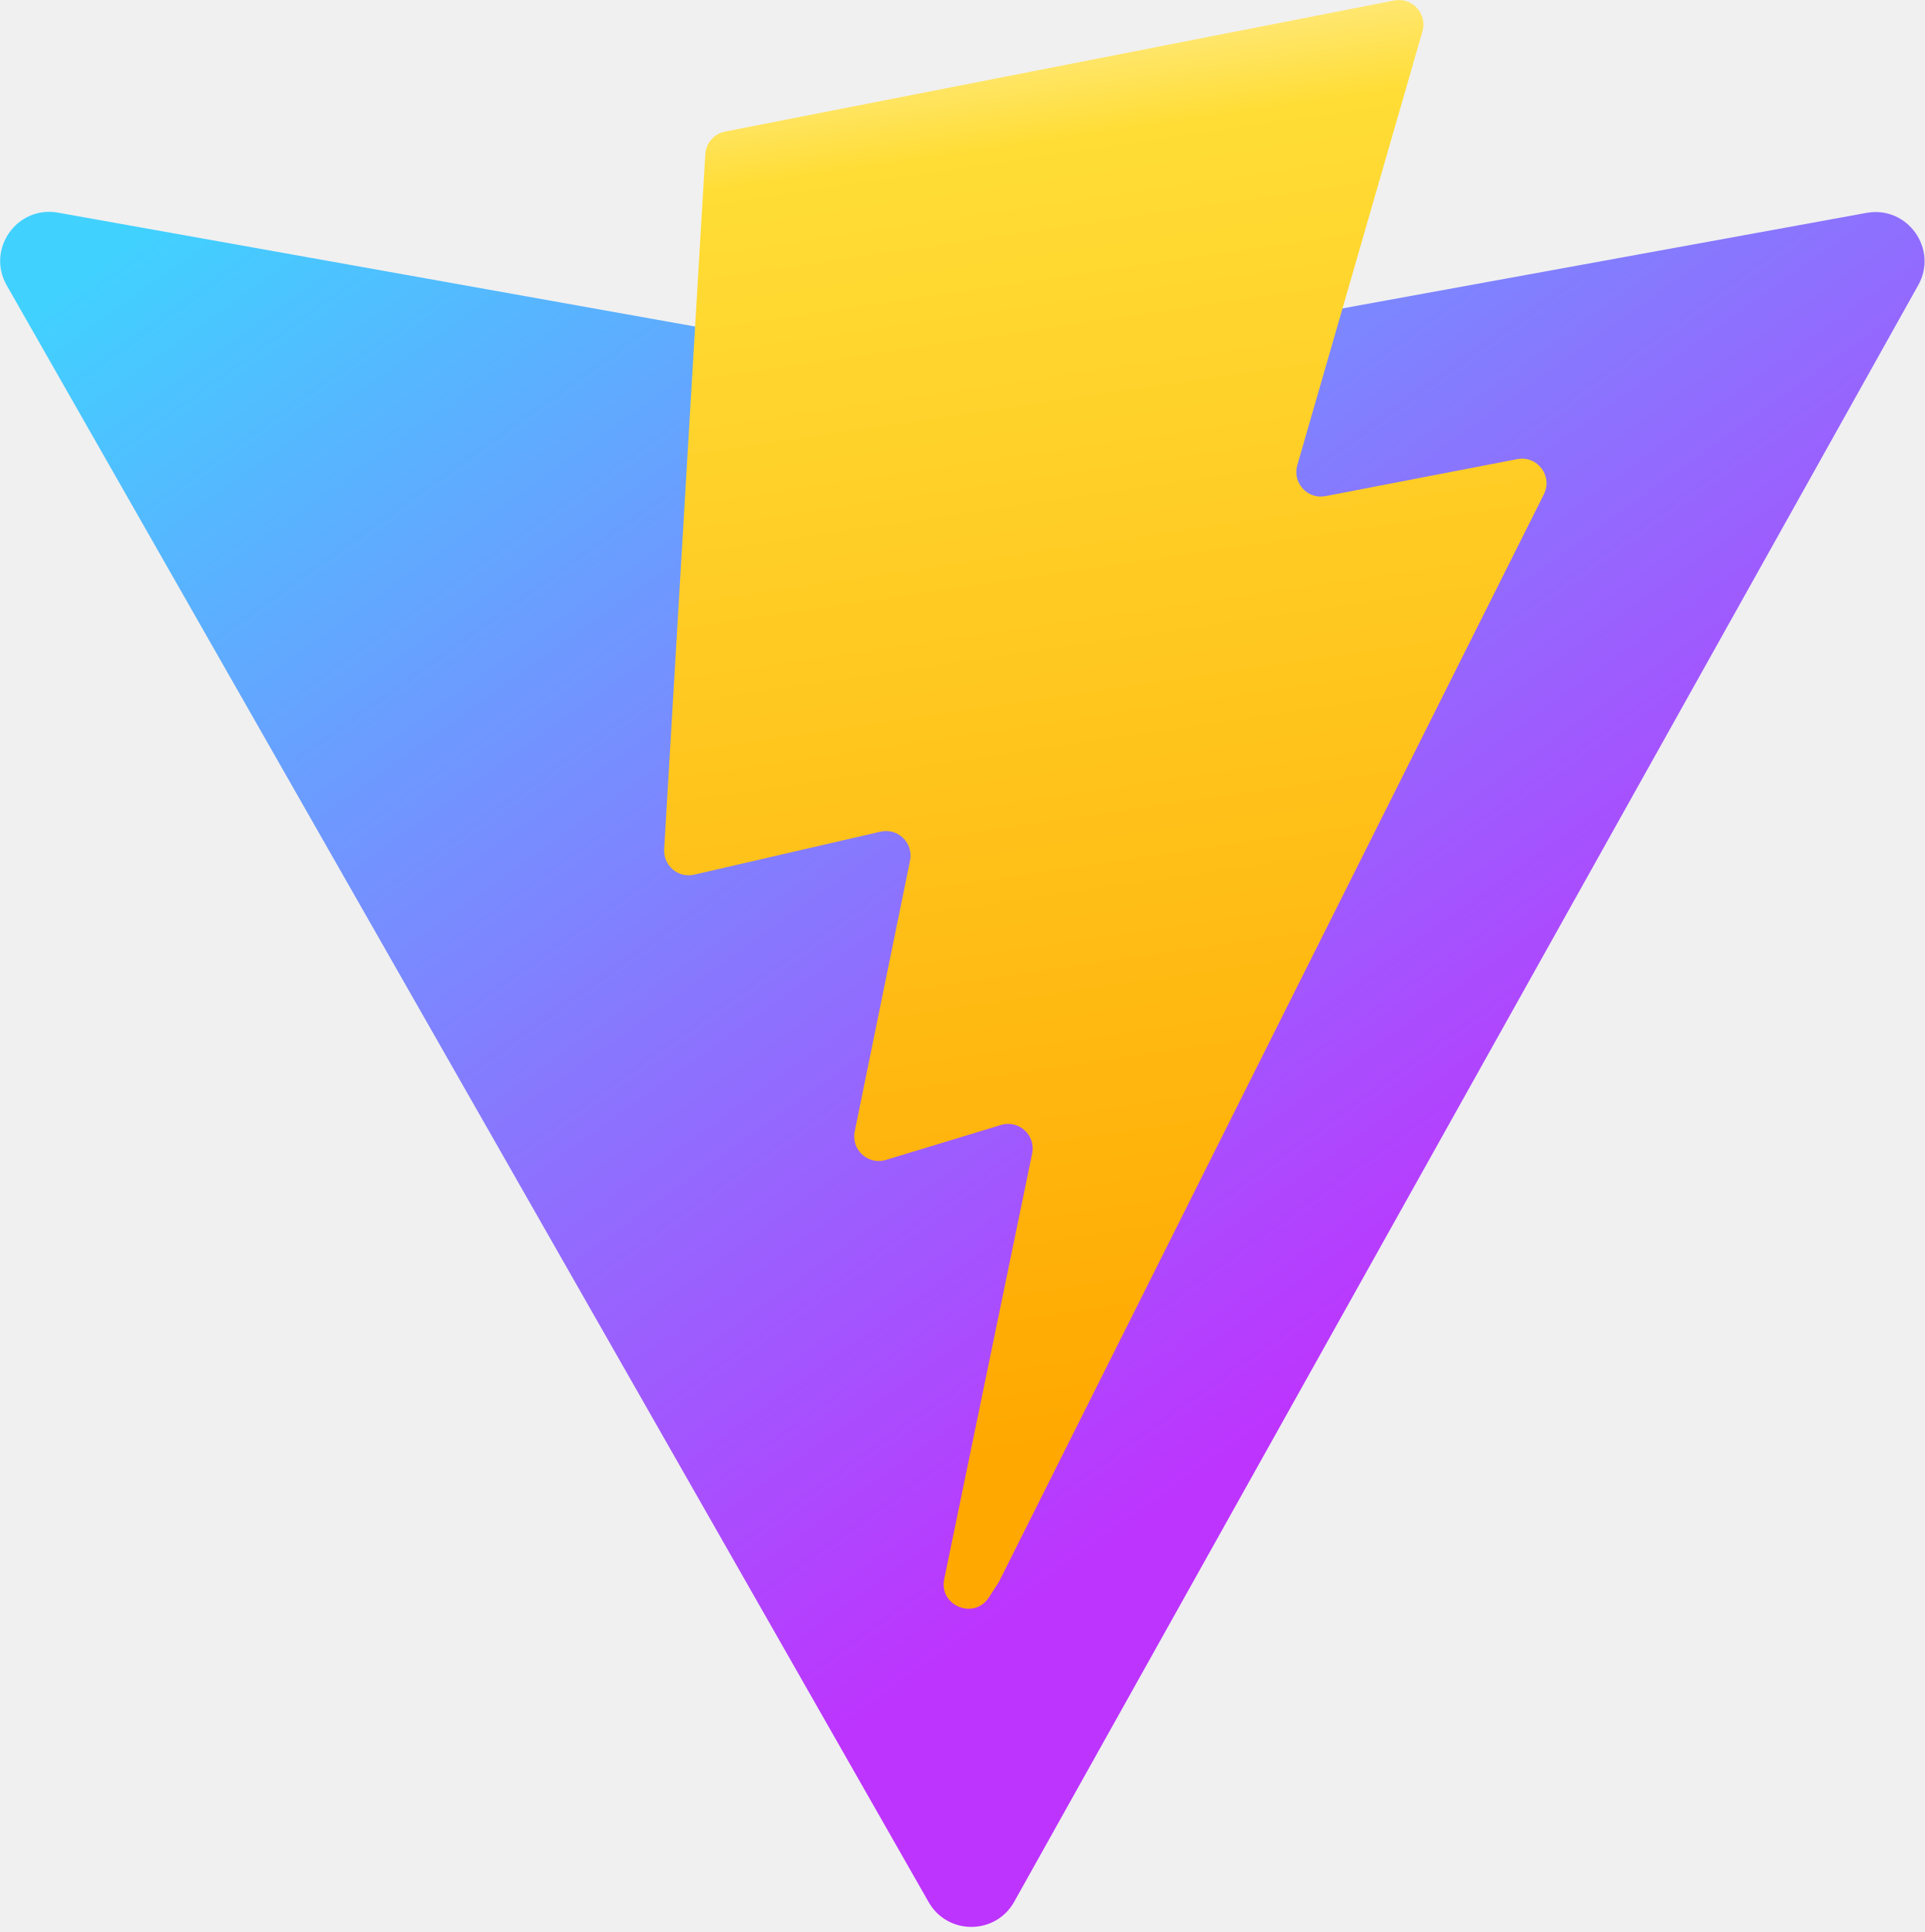
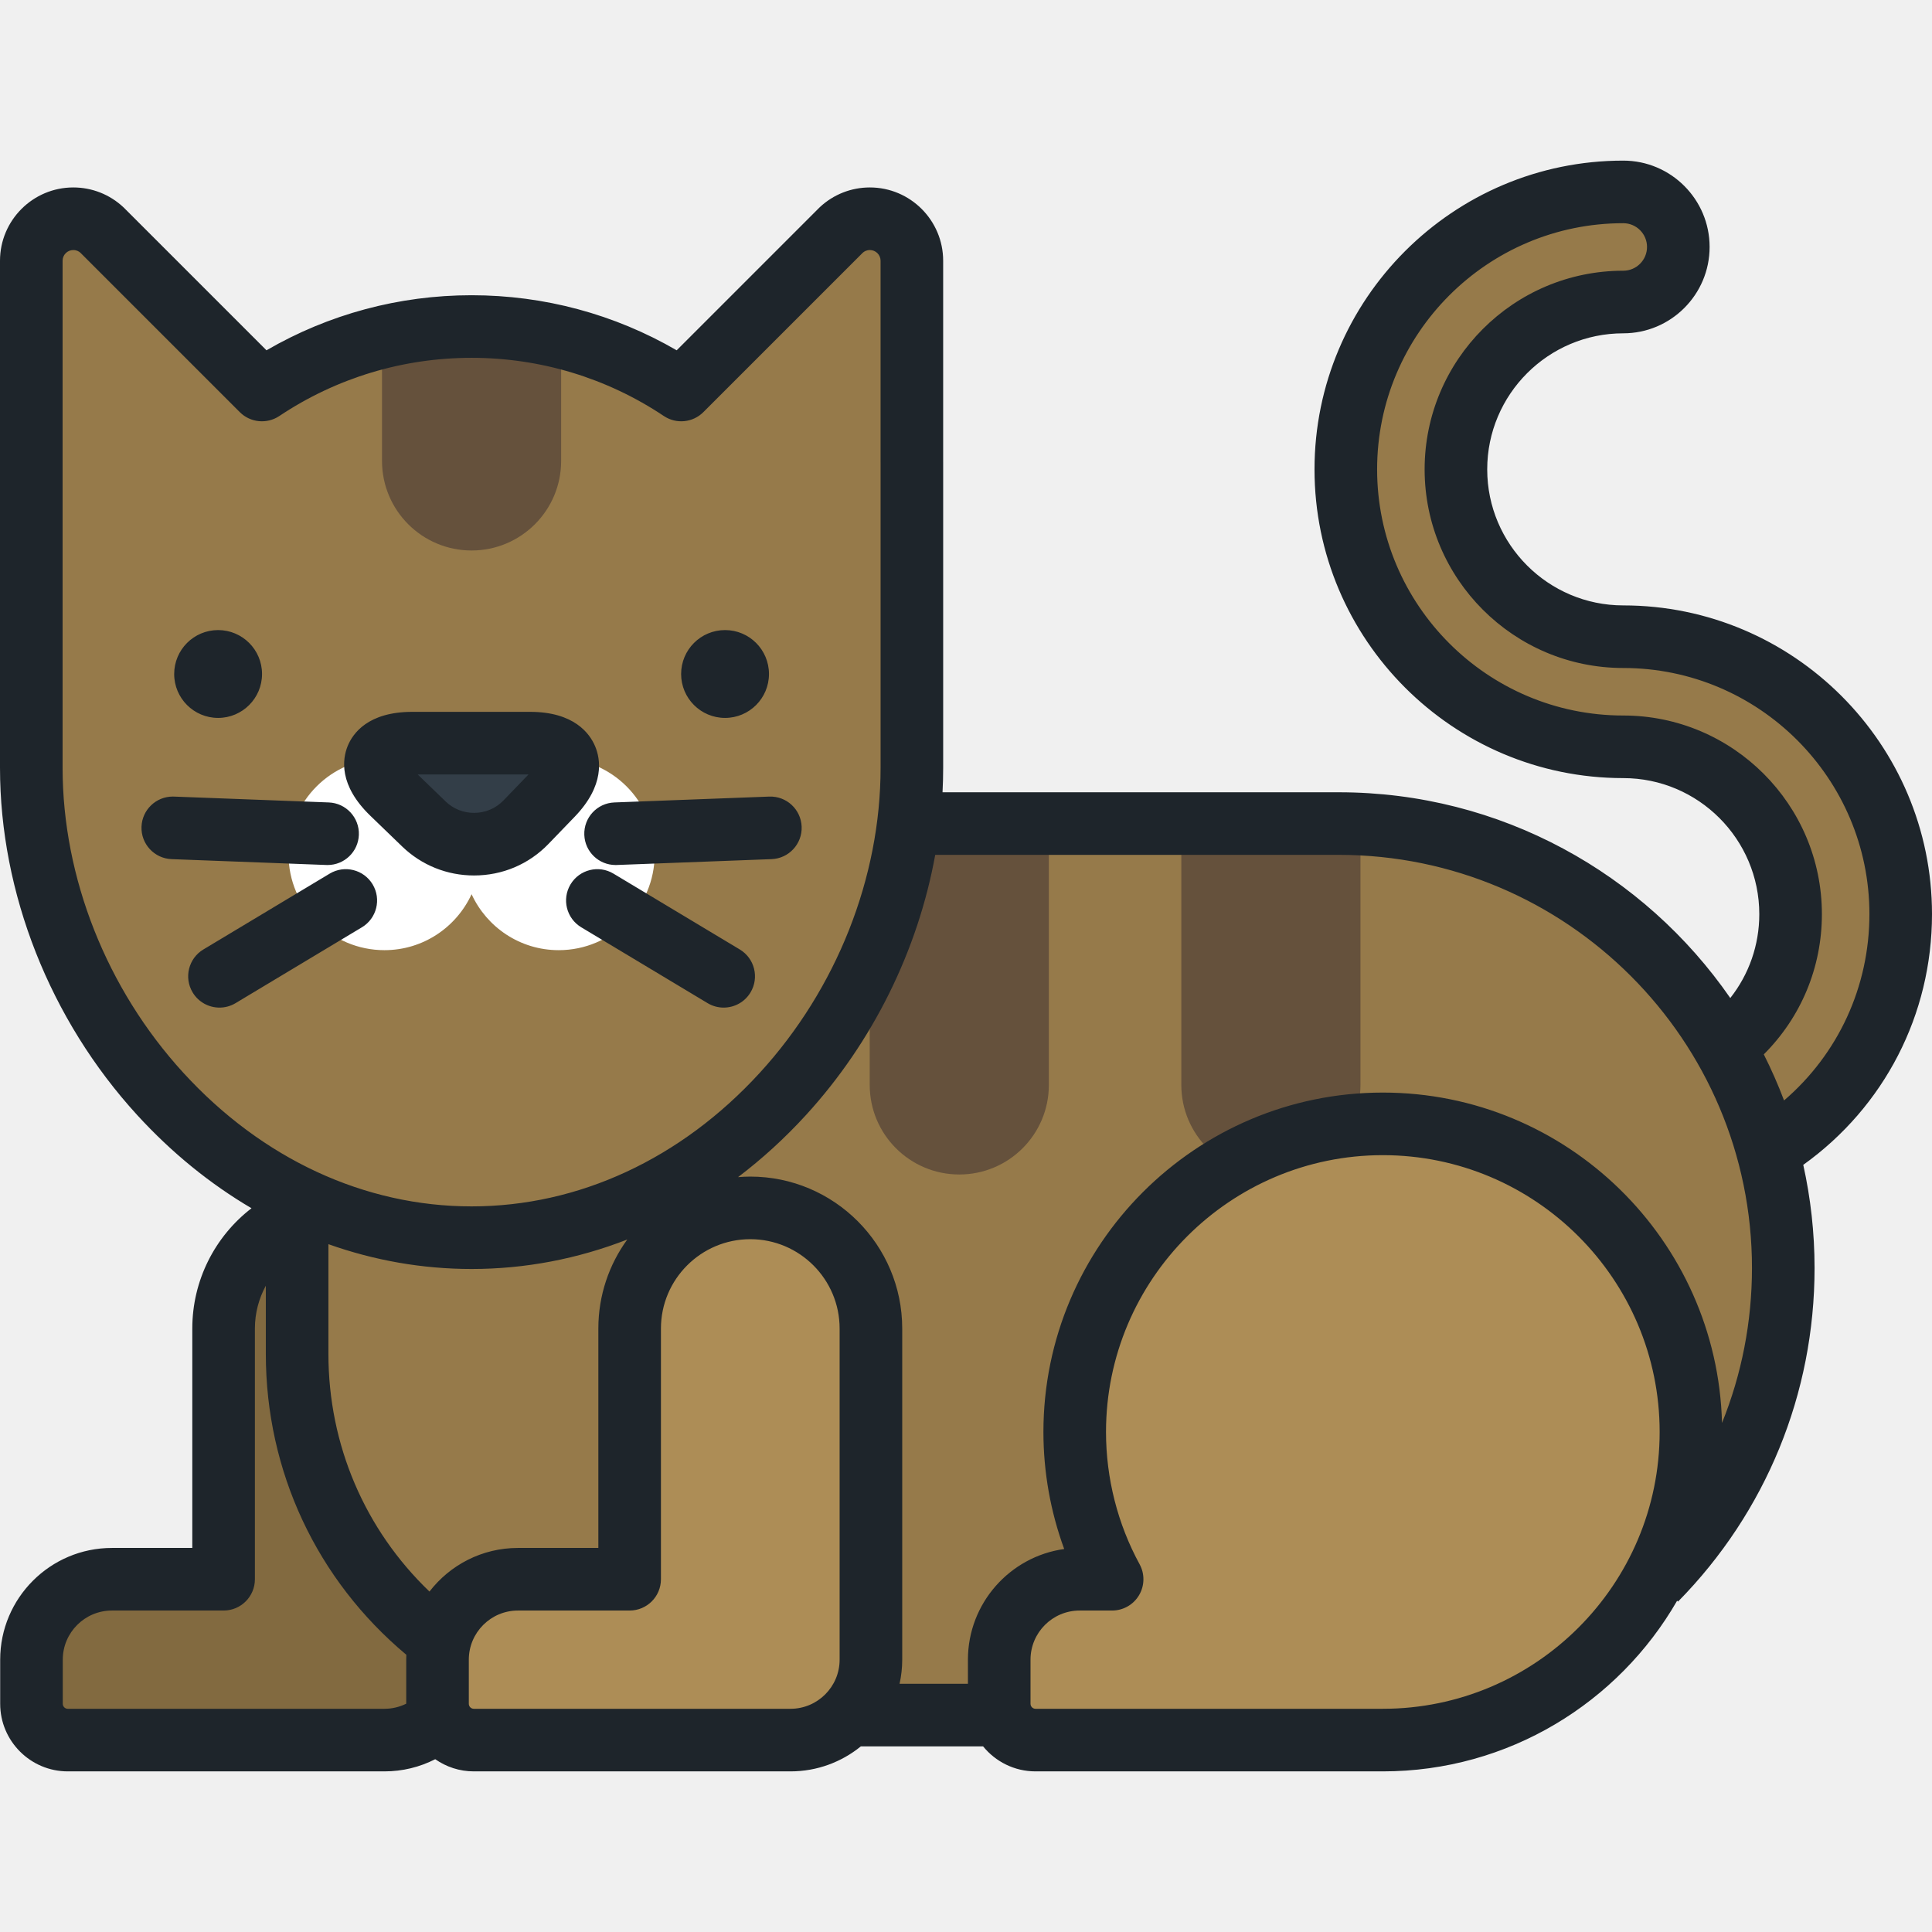
- <svg xmlns="http://www.w3.org/2000/svg" aria-hidden="true" role="img" class="iconify iconify--logos" width="31.88" height="32" preserveAspectRatio="xMidYMid meet" viewBox="0 0 256 257">
-   <defs>
-     <linearGradient id="IconifyId1813088fe1fbc01fb466" x1="-.828%" x2="57.636%" y1="7.652%" y2="78.411%">
-       <stop offset="0%" stop-color="#41D1FF" />
-       <stop offset="100%" stop-color="#BD34FE" />
-     </linearGradient>
-     <linearGradient id="IconifyId1813088fe1fbc01fb467" x1="43.376%" x2="50.316%" y1="2.242%" y2="89.03%">
-       <stop offset="0%" stop-color="#FFEA83" />
-       <stop offset="8.333%" stop-color="#FFDD35" />
-       <stop offset="100%" stop-color="#FFA800" />
-     </linearGradient>
-   </defs>
-   <path fill="url(#IconifyId1813088fe1fbc01fb466)" d="M255.153 37.938L134.897 252.976c-2.483 4.44-8.862 4.466-11.382.048L.875 37.958c-2.746-4.814 1.371-10.646 6.827-9.67l120.385 21.517a6.537 6.537 0 0 0 2.322-.004l117.867-21.483c5.438-.991 9.574 4.796 6.877 9.62Z" />
-   <path fill="url(#IconifyId1813088fe1fbc01fb467)" d="M185.432.063L96.44 17.501a3.268 3.268 0 0 0-2.634 3.014l-5.474 92.456a3.268 3.268 0 0 0 3.997 3.378l24.777-5.718c2.318-.535 4.413 1.507 3.936 3.838l-7.361 36.047c-.495 2.426 1.782 4.5 4.151 3.78l15.304-4.649c2.372-.72 4.652 1.36 4.15 3.788l-11.698 56.621c-.732 3.542 3.979 5.473 5.943 2.437l1.313-2.028l72.516-144.72c1.215-2.423-.88-5.186-3.54-4.672l-25.505 4.922c-2.396.462-4.435-1.77-3.759-4.114l16.646-57.705c.677-2.35-1.37-4.583-3.769-4.113Z" />
+ <svg xmlns="http://www.w3.org/2000/svg" height="800px" width="800px" version="1.1" id="Layer_1" viewBox="0 0 512 512" xml:space="preserve">
+   <path style="fill:#967A4A;" d="M430.18,315.786c-8.056,0-14.59-6.532-14.59-14.59c0-8.058,6.533-14.59,14.59-14.59  c24.452,0,44.345-19.895,44.345-44.347s-19.893-44.347-44.345-44.347c-40.543,0-73.527-32.984-73.527-73.527  s32.983-73.527,73.527-73.527c8.057,0,14.59,6.532,14.59,14.59c0,8.057-6.532,14.59-14.59,14.59  c-24.454,0-44.347,19.895-44.347,44.347s19.892,44.347,44.347,44.347c40.541,0,73.526,32.984,73.526,73.526  C503.706,282.802,470.721,315.786,430.18,315.786z" />
+   <path style="fill:#826A40;" d="M91.229,320.104c-17.66,0-31.973,14.314-31.973,31.972v66.439H29.655  c-11.769,0-21.312,9.541-21.312,21.313v11.693c0,5.313,4.306,9.62,9.622,9.62h83.923c11.771,0,21.312-9.541,21.312-21.313v-87.753  C123.199,334.418,108.885,320.104,91.229,320.104z" />
+   <path style="fill:#967A4A;" d="M354.795,218.255H78.74v140.537c0,52.864,42.854,95.718,95.717,95.718h180.338v-0.681  c65.054,0,117.788-52.735,117.788-117.787C472.583,270.989,419.848,218.255,354.795,218.255z" />
+   <g>
+     <path style="fill:#65513C;" d="M230.484,218.255v69.26c0,13.109,10.627,23.736,23.736,23.736c13.109,0,23.738-10.627,23.738-23.736   v-69.26H230.484z" />
+     <path style="fill:#65513C;" d="M313.063,218.255v69.26c0,13.109,10.627,23.736,23.735,23.736c13.111,0,23.738-10.627,23.738-23.736   v-69.26H313.063z" />
+   </g>
+   <g>
+     <path style="fill:#AD8D56;" d="M366.465,297.835c-45.094,0-81.654,36.558-81.654,81.653c0,14.136,3.594,27.432,9.916,39.027h-8.609   c-11.77,0-21.313,9.541-21.313,21.313v11.693c0,5.313,4.306,9.62,9.622,9.62h92.039c45.095,0,81.654-36.557,81.654-81.654   C448.119,334.393,411.56,297.835,366.465,297.835z" />
+     <path style="fill:#AD8D56;" d="M198.833,320.104c-17.66,0-31.972,14.314-31.972,31.972v66.439H137.26   c-11.771,0-21.313,9.541-21.313,21.313v11.693c0,5.313,4.306,9.62,9.621,9.62h83.923c11.771,0,21.312-9.541,21.312-21.313v-87.753   C230.803,334.418,216.489,320.104,198.833,320.104z" />
+   </g>
+   <path style="fill:#967A4A;" d="M241.654,122.493V69.102c0-6.15-4.982-11.133-11.132-11.133c-2.931,0-5.598,1.131-7.585,2.984  l-42.402,42.401c-15.901-10.62-35.004-16.82-55.561-16.82s-39.661,6.201-55.562,16.821L27.01,60.953  c-1.988-1.851-4.653-2.984-7.584-2.984c-6.149,0-11.132,4.983-11.132,11.133v134.352C8.294,267.895,60.533,328,124.975,328  c64.44,0,116.682-60.105,116.682-124.546v-80.96L241.654,122.493L241.654,122.493z" />
+   <path style="fill:#FFFFFF;" d="M148.066,200.953H101.88c-14.041,0-25.424,11.384-25.424,25.426  c0,14.042,11.383,25.425,25.424,25.425c10.258,0,19.073-6.086,23.094-14.832c4.021,8.746,12.836,14.832,23.093,14.832  c14.041,0,25.426-11.383,25.426-25.425C173.493,212.337,162.108,200.953,148.066,200.953z" />
+   <path style="fill:#333E48;" d="M139.384,217.892c-7.303,7.572-19.467,7.788-27.032,0.482l-8.439-8.149  c-7.567-7.306-5.153-13.284,5.366-13.284h31.185c10.517,0,13.149,6.195,5.848,13.767L139.384,217.892z" />
+   <path style="fill:#65513C;" d="M124.974,86.534c-8.181,0-16.125,1.004-23.737,2.854v32.761c0,13.109,10.627,23.736,23.737,23.736  c13.11,0,23.736-10.627,23.736-23.736V89.388C141.097,87.538,133.155,86.534,124.974,86.534z" />
+   <path style="fill:#1E252B;" d="M57.801,190.255c6.428,0,11.641-5.212,11.641-11.64c0-6.429-5.213-11.64-11.641-11.64  s-11.641,5.211-11.641,11.64C46.159,185.043,51.372,190.255,57.801,190.255z M154.847,221.258c0.168,4.47,3.845,7.98,8.282,7.98  c0.106,0,0.212-0.002,0.32-0.006l41.024-1.553c4.577-0.174,8.147-4.024,7.973-8.601c-0.173-4.577-4.01-8.144-8.601-7.974  l-41.024,1.553C158.243,212.829,154.672,216.681,154.847,221.258z M192.148,190.255c6.427,0,11.638-5.212,11.638-11.64  c0-6.429-5.212-11.64-11.638-11.64c-6.431,0-11.644,5.211-11.644,11.64C180.505,185.043,185.718,190.255,192.148,190.255z   M145.354,223.649l6.929-7.185c8.078-8.378,6.863-15.327,5.419-18.723c-1.443-3.396-5.601-9.094-17.238-9.094h-31.185  c-11.731,0-15.783,5.694-17.155,9.089c-1.371,3.395-2.412,10.307,6.028,18.455l8.439,8.149c5.122,4.945,11.88,7.669,19.032,7.669  C133.147,232.009,140.155,229.04,145.354,223.649z M110.686,205.235h29.382l-6.654,6.899c-2.045,2.119-4.812,3.287-7.792,3.287  c-2.83,0-5.497-1.07-7.509-3.013L110.686,205.235z M196.054,251.62l-33.477-20.099c-3.926-2.358-9.022-1.086-11.379,2.842  c-2.359,3.927-1.086,9.022,2.841,11.379l33.478,20.099c1.336,0.803,2.808,1.184,4.262,1.184c2.817,0,5.563-1.435,7.117-4.026  C201.254,259.072,199.982,253.978,196.054,251.62z M86.819,229.238c4.436,0,8.114-3.51,8.282-7.98  c0.174-4.577-3.396-8.429-7.973-8.601l-41.024-1.553c-0.108-0.003-0.213-0.006-0.32-0.006c-4.436,0-8.114,3.51-8.282,7.98  c-0.174,4.577,3.396,8.429,7.973,8.601l41.024,1.553C86.607,229.236,86.713,229.238,86.819,229.238z M512,242.259  c0-45.116-36.704-81.82-81.82-81.82c-19.88,0-36.053-16.173-36.053-36.053c0-19.88,16.173-36.053,36.053-36.053  c12.618,0,22.884-10.266,22.884-22.884s-10.266-22.884-22.884-22.884c-45.116,0-81.821,36.705-81.821,81.821  s36.705,81.821,81.821,81.821c19.878,0,36.051,16.173,36.051,36.053c0,8.21-2.74,15.955-7.687,22.23  c-22.773-32.917-60.783-54.528-103.75-54.528H249.78c0.112-2.169,0.17-4.337,0.17-6.506v-80.96c0-0.077-0.001-0.156-0.003-0.232  V69.102c0-10.713-8.714-19.427-19.426-19.427c-4.931,0-9.632,1.849-13.238,5.208c-0.072,0.067-0.143,0.136-0.212,0.206  l-37.743,37.744c-16.482-9.567-35.134-14.593-54.353-14.593c-19.221,0-37.873,5.026-54.354,14.593L32.875,55.089  c-0.07-0.07-0.14-0.138-0.212-0.206c-3.606-3.359-8.307-5.208-13.236-5.208C8.714,49.675,0,58.391,0,69.102v134.352  c0,33.239,13.249,66.785,36.349,92.037c9.139,9.989,19.346,18.27,30.302,24.706c-9.747,7.505-15.689,19.173-15.689,31.879v58.145  H29.655c-16.326,0-29.607,13.281-29.607,29.607v11.693c0,9.878,8.037,17.914,17.916,17.914h83.923c4.744,0,9.331-1.12,13.454-3.227  c2.903,2.028,6.426,3.227,10.227,3.227h83.923c7.063,0,13.553-2.489,18.647-6.632h32.389c3.288,4.042,8.295,6.632,13.9,6.632h92.039  c33.324,0,62.45-18.229,77.991-45.225l0.237,0.232c23.334-23.725,36.184-55.12,36.184-88.402c0-9.385-1.04-18.533-2.995-27.339  C499.352,293.315,512,268.907,512,242.259z M48.588,284.295c-20.337-22.231-32-51.696-32-80.84V69.102  c0-1.566,1.273-2.839,2.838-2.839c0.864,0,1.477,0.362,1.857,0.692l42.264,42.264c2.799,2.798,7.181,3.228,10.473,1.033  c15.107-10.091,32.727-15.425,50.955-15.425c18.226,0,35.846,5.334,50.955,15.424c3.288,2.197,7.672,1.767,10.471-1.033  l42.264-42.263c0.379-0.331,0.993-0.692,1.859-0.692c1.565,0,2.838,1.273,2.838,2.839v53.391c0,0.077,0.001,0.156,0.003,0.232  v80.728c0,29.144-11.665,58.61-32.002,80.84c-20.891,22.836-48.019,35.412-76.387,35.412  C96.606,319.707,69.478,307.131,48.588,284.295z M107.653,439.828v11.668c-1.774,0.878-3.736,1.351-5.766,1.351H17.964  c-0.732,0-1.328-0.595-1.328-1.326v-11.693c0-7.178,5.84-13.019,13.019-13.019h29.602c4.582,0,8.294-3.714,8.294-8.294v-66.439  c0-4.06,1.037-7.939,2.895-11.347v18.062c0,31.118,13.517,59.908,37.239,79.743C107.666,438.963,107.653,439.393,107.653,439.828z   M113.815,421.779c-17.131-16.425-26.781-38.879-26.781-62.988v-29.072c12.165,4.323,24.927,6.576,37.941,6.576  c14.202,0,28.106-2.678,41.257-7.809c-4.815,6.634-7.664,14.784-7.664,23.589v58.145H137.26  C127.724,410.221,119.232,414.757,113.815,421.779z M222.509,439.828c0,7.179-5.84,13.019-13.018,13.019h-83.923  c-0.732,0-1.327-0.595-1.327-1.326v-11.693c0-7.178,5.84-13.019,13.019-13.019h29.601c4.582,0,8.294-3.714,8.294-8.294v-66.439  c0-13.056,10.622-23.678,23.678-23.678c13.055,0,23.675,10.622,23.675,23.678v87.753H222.509z M366.465,452.847h-92.039  c-0.732,0-1.328-0.595-1.328-1.326v-11.693c0-7.178,5.84-13.019,13.019-13.019h8.609c2.927,0,5.638-1.543,7.132-4.06  c1.493-2.517,1.55-5.634,0.15-8.204c-5.826-10.684-8.904-22.806-8.904-35.057c0-40.45,32.909-73.359,73.36-73.359  s73.36,32.908,73.36,73.359C439.825,419.938,406.915,452.847,366.465,452.847z M456.352,377.093  c-1.277-48.491-41.093-87.551-89.887-87.551c-49.598,0-89.948,40.35-89.948,89.947c0,10.601,1.883,21.129,5.506,31.015  c-14.395,1.999-25.512,14.388-25.512,29.324v6.387h-18.115c0.454-2.058,0.702-4.195,0.702-6.387v-87.753  c0-22.202-18.062-40.266-40.263-40.266c-1.093,0-2.172,0.056-3.243,0.142c6.357-4.822,12.387-10.314,18.01-16.461  c17.737-19.389,29.657-43.668,34.241-68.943h106.954c60.376,0,109.494,49.118,109.494,109.492  C464.289,350.328,461.557,364.213,456.352,377.093z M472.793,291.632c-1.578-4.18-3.372-8.256-5.368-12.213  c9.849-9.826,15.396-23.02,15.396-37.16c0-29.026-23.615-52.641-52.639-52.641c-35.969,0-65.233-29.263-65.233-65.233  s29.263-65.233,65.233-65.233c3.472,0,6.296,2.824,6.296,6.296c0,3.471-2.824,6.296-6.296,6.296  c-29.027,0-52.641,23.615-52.641,52.641s23.615,52.641,52.641,52.641c35.968,0,65.232,29.262,65.232,65.232  C495.412,261.525,487.115,279.328,472.793,291.632z M87.37,231.521L53.893,251.62c-3.928,2.358-5.2,7.452-2.841,11.379  c1.555,2.591,4.302,4.026,7.118,4.026c1.453,0,2.926-0.382,4.262-1.184l33.477-20.099c3.928-2.358,5.2-7.452,2.841-11.379  C96.391,230.435,91.294,229.164,87.37,231.521z" />
</svg>
